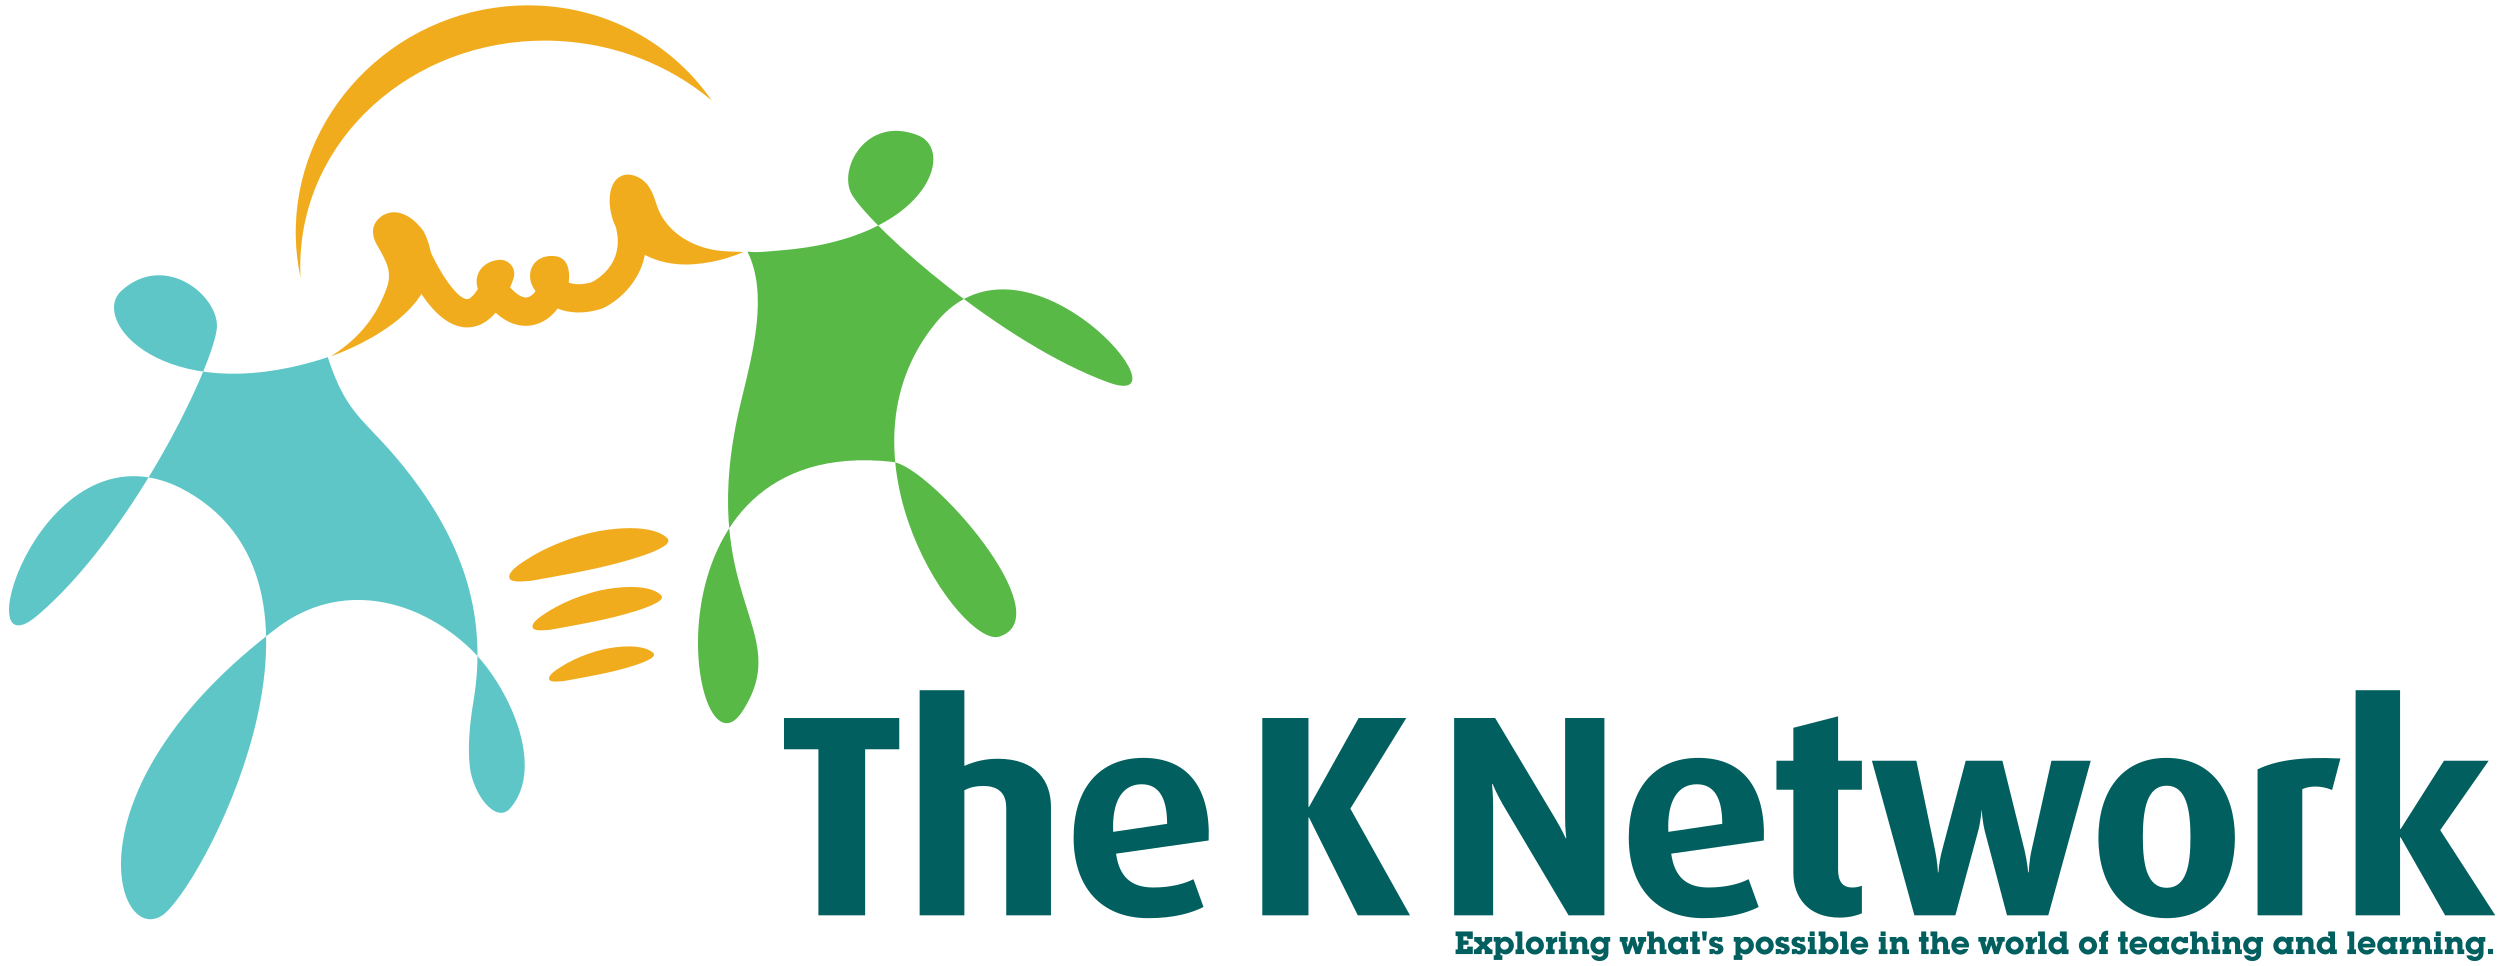
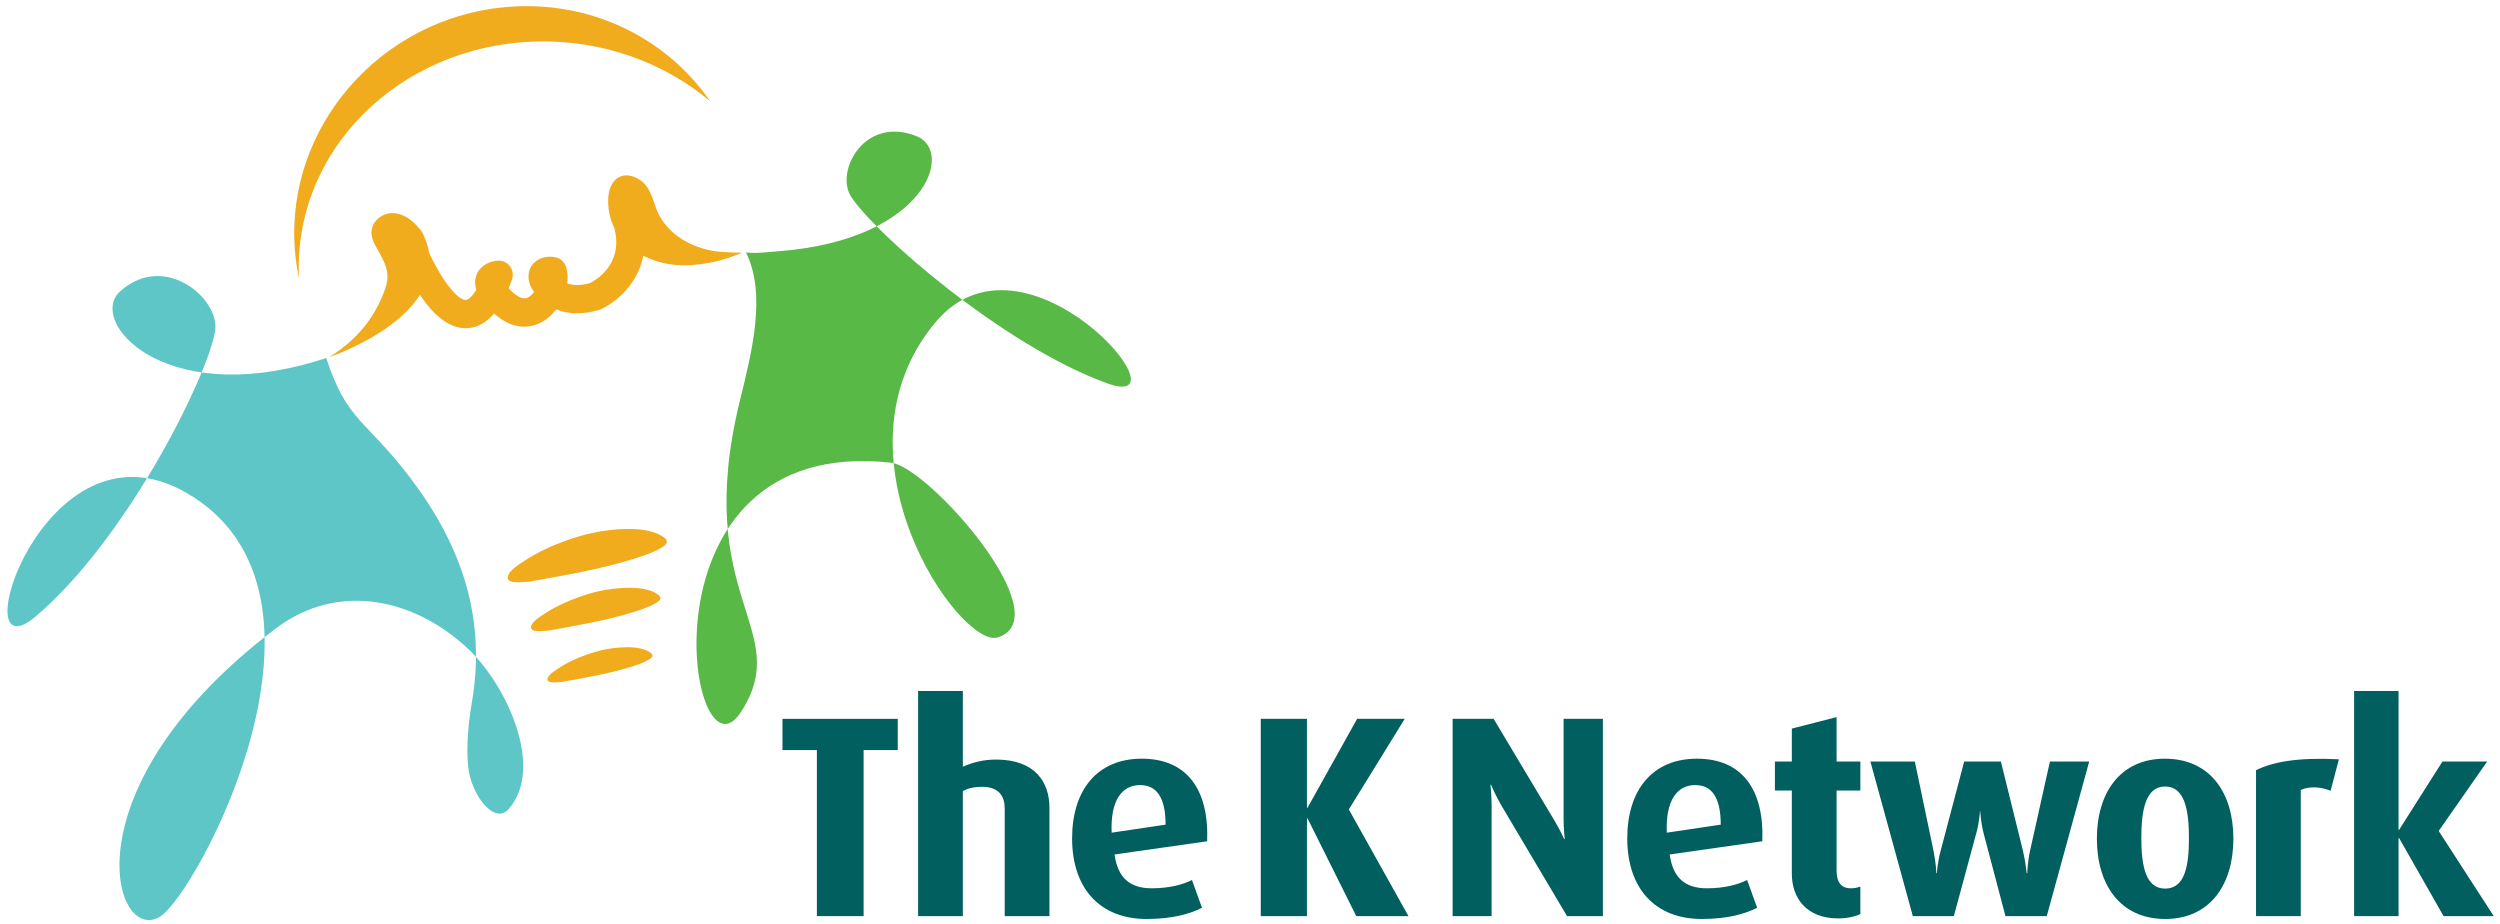
- <svg xmlns="http://www.w3.org/2000/svg" version="1.1" id="Layer_1" x="0px" y="0px" viewBox="621 1 565.167 218.167" enable-background="new 621 1 565.167 218.167" xml:space="preserve">
+ <svg xmlns="http://www.w3.org/2000/svg" version="1.1" id="Layer_1" x="0px" y="0px" viewBox="0 0 1200 443.5" enable-background="new 0 0 1200 443.5" xml:space="preserve">
  <g>
+     <path fill="#F1AC1E" d="M143.552,122.717c3.331-60.293,58.934-106.24,124.2-102.635c28.257,1.565,53.679,12.171,73.17,28.57   C320.948,19.619,286.416,1.283,247.57,3.07c-60.115,2.773-107.717,52.634-106.324,111.374c0.157,6.622,0.955,13.062,2.295,19.285   C143.346,130.1,143.344,126.424,143.552,122.717z" />
+     <path fill="#5EC6C7" d="M156.595,171.817c-1.474,0.526-2.975,0.982-4.452,1.433c-74.529,22.523-110.166-19.298-94.513-33.38   c21.404-19.272,48.001,3.674,45.644,18.883c-3.312,21.298-42.172,99.893-86.182,137.171c-35.851,30.353,3.708-98.579,72.077-59.551   c83.591,47.721,5.259,192.965-12.419,203.668c-22.369,13.531-45.697-61.728,55.627-138.369   c29.944-22.646,66.819-14.462,92.693,10.135c17.934,17.058,36.484,56.482,19.154,76.488c-6.898,7.969-18.104-6.79-19.494-20.235   c-1.011-9.775,0.068-20.822,1.805-31.095c6.755-40.043-4.512-74.588-29.728-107.752   C175.46,201.133,166.563,202.447,156.595,171.817z" />
    <g>
-       <path fill="#F1AC1E" d="M688.953,58.614c1.569-28.396,27.756-50.036,58.495-48.338c13.308,0.737,25.281,5.732,34.461,13.456    c-9.407-13.674-25.671-22.31-43.966-21.468c-28.313,1.306-50.732,24.789-50.076,52.454c0.074,3.119,0.45,6.152,1.081,9.083    C688.856,62.091,688.855,60.36,688.953,58.614z" />
-       <path fill="#5EC6C7" d="M695.096,81.739c-0.694,0.248-1.401,0.463-2.097,0.675c-35.101,10.608-51.885-9.089-44.513-15.721    c10.081-9.077,22.607,1.73,21.497,8.893c-1.56,10.031-19.862,47.047-40.589,64.604c-16.885,14.295,1.746-46.428,33.946-28.047    c39.369,22.475,2.477,90.881-5.849,95.922c-10.535,6.373-21.522-29.072,26.199-65.168c14.103-10.666,31.47-6.811,43.656,4.773    c8.446,8.034,17.183,26.602,9.021,36.024c-3.249,3.753-8.526-3.198-9.181-9.53c-0.476-4.604,0.032-9.807,0.85-14.645    c3.181-18.859-2.125-35.129-14.001-50.748C703.981,95.546,699.791,96.165,695.096,81.739z" />
-       <g>
-         <path fill="#F1AC1E" d="M771.657,122.475c-3.588-3.021-12.084-2.157-16.806-1.092c-1.863,0.42-3.681,0.974-5.437,1.602     c-3.276,1.168-6.424,2.62-9.161,4.387c-1.364,0.878-4.188,2.578-4.143,4.061c0.04,1.343,2.849,1.015,4.084,0.932     c0.277-0.018,0.59-0.016,0.858-0.063c8.069-1.465,16.181-2.805,23.864-5.237c2.115-0.672,4.248-1.391,6.035-2.479     C772.343,123.738,772.324,123.034,771.657,122.475z" />
-         <path fill="#F1AC1E" d="M770.286,135.381c-2.918-2.455-9.827-1.755-13.67-0.89c-1.515,0.341-2.992,0.794-4.417,1.306     c-2.668,0.947-5.228,2.128-7.453,3.566c-1.107,0.715-3.407,2.098-3.367,3.303c0.03,1.09,2.312,0.821,3.319,0.756     c0.226-0.016,0.482-0.014,0.7-0.051c6.56-1.193,13.158-2.283,19.407-4.262c1.719-0.547,3.454-1.131,4.906-2.014     C770.845,136.408,770.828,135.835,770.286,135.381z" />
-         <path fill="#F1AC1E" d="M768.561,148.5c-2.367-1.988-7.971-1.42-11.084-0.721c-1.229,0.279-2.428,0.646-3.585,1.057     c-2.163,0.773-4.239,1.727-6.046,2.896c-0.897,0.578-2.763,1.699-2.73,2.676c0.026,0.889,1.879,0.67,2.694,0.615     c0.181-0.013,0.39-0.008,0.565-0.043c5.324-0.967,10.659-1.844,15.744-3.455c1.394-0.44,2.801-0.916,3.977-1.631     C769.013,149.335,769.002,148.874,768.561,148.5z" />
-       </g>
-       <path fill="#58B947" d="M789.979,57.88c2.401,0.281,4.609-0.048,7.745-0.299c32.902-2.637,39.463-22.567,30.817-25.986    c-11.818-4.68-18.407,7.939-14.838,13.603c4.989,7.922,33.995,33.565,57.897,42.263c19.469,7.082-18.507-38.255-38.886-13.658    c-24.908,30.068,5.781,73.795,14.194,71.117c14.366-4.58-15.726-38.573-24.103-39.502c-58.531-6.475-45.806,74.634-33.98,56.401    c12.222-18.846-11.188-25.514-0.241-70.316C791.291,80.42,794.686,67.422,789.979,57.88z" />
-       <g>
-         <path fill="#F1AC1E" d="M695.745,81.57c0,0,30.25-10.088,21.04-28.246c0,0-4.108-6.258-9.066-3.734c0,0-4.218,2.099-1.485,6.807     c2.432,4.185,3.463,6.323,2.094,9.973C706.957,70.02,704.124,76.39,695.745,81.57z" />
-         <path fill="#F1AC1E" d="M789.146,57.961c-1.214,0.479-2.851,1.067-3.579,1.301c-2.444,0.788-5.073,1.27-7.768,1.474     c-6.713,0.508-13.588-1.887-17.312-7.944c-1.984-3.236-2.811-10.361,1.058-12.042c1.898-0.826,4.379,0.259,5.719,1.879     c1.733,2.094,1.894,4.609,3.099,6.846c2.44,4.499,7.192,7.245,12.44,8.101C784.703,57.885,787.261,57.878,789.146,57.961z" />
-         <path fill="#F1AC1E" d="M726.617,75.021c-7.932,0-13.643-13.049-15.209-17.064c-0.643-1.645,0.171-3.5,1.815-4.141     s3.499,0.171,4.141,1.815c2.407,6.148,6.865,12.995,9.246,12.995c0.006,0,0.013,0,0.02,0c0.469-0.007,1.339-0.573,2.393-2.302     c-0.34-1.05-0.397-2.158,0.015-3.29c0.82-2.251,3.108-3.182,4.817-3.296c1.075-0.068,2.114,0.403,2.764,1.263     c0.649,0.859,0.822,1.989,0.458,3.003c-0.179,0.5-0.425,1.191-0.749,1.984c0.195,0.208,0.421,0.437,0.685,0.689     c2.297,2.209,3.451,1.527,3.832,1.302c0.473-0.279,0.881-0.689,1.219-1.156c-0.385-0.546-0.682-1.08-0.892-1.565     c-0.068-0.158-0.124-0.32-0.166-0.487c-0.59-2.333,0.361-3.79,0.979-4.45c1.329-1.419,3.371-1.634,4.843-1.365     c1.09,0.2,1.998,0.95,2.399,1.983c0.451,1.154,0.541,2.522,0.339,3.938c1.18,0.437,2.847,0.585,5.16-0.06     c1.308-0.663,7.357-4.194,5.631-11.869c-0.389-1.723,0.695-3.434,2.417-3.821c1.724-0.388,3.434,0.695,3.82,2.417     c2.407,10.704-5.096,17.227-9.398,19.179c-0.135,0.061-0.272,0.113-0.414,0.154c-4.021,1.191-7.239,0.875-9.708-0.12     c-0.729,0.968-1.591,1.814-2.548,2.453c-1.716,1.146-6.204,3.228-11.497-1.513c-1.575,1.852-3.642,3.276-6.307,3.315     C726.687,75.021,726.652,75.021,726.617,75.021z" />
-       </g>
-       <g>
-         <path fill="#025F5F" d="M816.58,170.387v37.535h-10.566v-37.535h-7.779v-7.065h26.06v7.065H816.58z" />
-         <path fill="#025F5F" d="M848.475,207.922v-24.309c0-2.724-1.23-4.927-5.186-4.927c-1.62,0-2.916,0.259-4.278,0.974v28.264     h-10.112v-50.89h10.112v17.114c2.334-1.037,4.797-1.619,7.52-1.619c8.752,0,12.058,5.057,12.058,10.891v24.504h-10.113V207.922z" />
-         <path fill="#025F5F" d="M873.303,193.984c0.714,5.122,3.307,7.648,8.428,7.648c4.084,0,7.195-0.906,9.076-1.881l2.267,6.29     c-2.721,1.36-6.611,2.528-12.511,2.528c-10.695,0-16.854-7.066-16.854-18.215c0-10.956,5.704-18.023,15.753-18.023     c10.112,0,15.233,6.872,14.778,18.67L873.303,193.984z M879.073,178.297c-4.149,0-6.743,3.566-6.418,10.76l12.188-1.814     C884.843,181.02,882.767,178.297,879.073,178.297z" />
-         <path fill="#025F5F" d="M927.951,207.922l-11.021-22.105h-0.129v22.105h-10.438v-44.6h10.438v20.096h0.129l11.217-20.096h10.76     l-12.639,20.484l13.483,24.115H927.951L927.951,207.922z" />
-         <path fill="#025F5F" d="M975.598,207.922L960.753,182.9c-1.361-2.334-2.333-4.668-2.333-4.668h-0.129     c0,0,0.258,2.399,0.258,4.861v24.828h-8.816v-44.6h9.271l13.679,22.883c1.361,2.27,2.27,4.279,2.27,4.279h0.129     c0,0-0.262-2.139-0.262-4.474v-22.688h8.883v44.6H975.598L975.598,207.922z" />
-         <path fill="#025F5F" d="M998.807,193.984c0.713,5.122,3.305,7.648,8.428,7.648c4.084,0,7.195-0.906,9.074-1.881l2.269,6.29     c-2.723,1.36-6.61,2.528-12.51,2.528c-10.698,0-16.856-7.066-16.856-18.215c0-10.956,5.705-18.023,15.754-18.023     c10.112,0,15.234,6.872,14.779,18.67L998.807,193.984z M1004.575,178.297c-4.149,0-6.742,3.566-6.418,10.76l12.188-1.814     C1010.346,181.02,1008.271,178.297,1004.575,178.297z" />
-         <path fill="#025F5F" d="M1036.921,208.441c-7.327,0-10.504-4.732-10.504-10.112v-18.8h-3.823v-6.547h3.823v-7.455l10.114-2.594     v10.049h5.379v6.547h-5.379v18.021c0,2.658,0.973,4.084,3.24,4.084c0.844,0,1.297-0.129,2.139-0.388v6.223     C1041.068,207.858,1039.254,208.441,1036.921,208.441z" />
-         <path fill="#025F5F" d="M1084.048,207.922h-9.335l-4.994-18.928c-0.583-2.334-0.712-4.797-0.712-4.797h-0.063     c0,0-0.131,2.461-0.779,4.797l-5.121,18.928h-9.271l-9.593-34.94h10.047l4.214,20.159c0.584,2.854,0.648,5.057,0.648,5.057h0.132     c0,0,0.063-2.14,0.844-5.057l5.315-20.159h8.298l4.99,20.159c0.582,2.465,0.843,5.057,0.843,5.057h0.131     c0,0,0.063-2.592,0.647-5.121l4.475-20.096h8.88L1084.048,207.922z" />
-         <path fill="#025F5F" d="M1110.808,208.57c-10.11,0-15.429-7.715-15.429-18.152c0-10.437,5.318-18.086,15.366-18.086     c10.177,0,15.493,7.65,15.493,18.086C1126.238,200.856,1120.921,208.57,1110.808,208.57z M1110.808,178.621     c-4.471,0-5.381,5.444-5.381,11.668c0,6.289,0.975,11.412,5.381,11.412c4.476,0,5.383-5.123,5.383-11.412     C1116.19,184.065,1115.283,178.621,1110.808,178.621z" />
-         <path fill="#025F5F" d="M1148.213,179.593c-2.464-1.037-5.058-0.974-6.742-0.193v28.522h-10.114v-32.996     c3.89-1.881,9.335-2.916,18.737-2.463L1148.213,179.593z" />
-         <path fill="#025F5F" d="M1173.753,207.922l-10.048-17.633h-0.129v17.633h-10.049v-50.889h10.049v31.377h0.129l9.788-15.429     h10.114l-10.955,15.688l12.446,19.252H1173.753z" />
-       </g>
+       <path fill="#F1AC1E" d="M319.154,258.311c-7.618-6.414-25.657-4.58-35.684-2.318c-3.955,0.892-7.815,2.067-11.544,3.401    c-6.956,2.479-13.64,5.562-19.451,9.314c-2.896,1.864-8.893,5.474-8.797,8.623c0.085,2.852,6.049,2.154,8.671,1.979    c0.588-0.038,1.253-0.034,1.822-0.134c17.133-3.11,34.356-5.956,50.67-11.119c4.49-1.427,9.02-2.954,12.813-5.264    C320.611,260.992,320.57,259.497,319.154,258.311z" />
+       <path fill="#F1AC1E" d="M316.243,285.713c-6.195-5.212-20.865-3.726-29.024-1.89c-3.217,0.725-6.354,1.687-9.379,2.773    c-5.665,2.011-11.101,4.519-15.824,7.571c-2.351,1.519-7.234,4.455-7.149,7.014c0.063,2.314,4.909,1.743,7.047,1.604    c0.48-0.033,1.023-0.029,1.486-0.108c13.929-2.532,27.938-4.847,41.206-9.049c3.65-1.161,7.334-2.401,10.417-4.276    C317.431,287.894,317.395,286.678,316.243,285.713z" />
+       <path fill="#F1AC1E" d="M312.581,313.568c-5.026-4.221-16.925-3.015-23.534-1.531c-2.609,0.593-5.155,1.372-7.612,2.245    c-4.593,1.641-9.001,3.667-12.837,6.148c-1.905,1.228-5.867,3.607-5.797,5.682c0.055,1.888,3.989,1.423,5.72,1.307    c0.385-0.028,0.828-0.018,1.2-0.092c11.304-2.053,22.632-3.915,33.429-7.336c2.96-0.935,5.947-1.944,8.444-3.463    C313.541,315.342,313.518,314.362,312.581,313.568z" />
    </g>
-     <g enable-background="new    ">
-       <path fill="#025F5F" d="M953.95,214.997v1.685h-3.892v-1.049h0.49v-3.011h-0.49v-1.05h3.892v1.686h-1.264v-0.559h-0.873v0.911    h1.18v0.973h-1.18v0.973h0.873v-0.559H953.95z" />
-       <path fill="#025F5F" d="M958.076,215.633h0.321v1.049h-1.746v-0.911l-0.337-0.329l-0.345,0.329v0.911h-1.762v-1.049h0.337    l0.98-0.912l-0.927-0.843h-0.329v-1.049h1.7v0.851l0.345,0.313l0.337-0.313v-0.851h1.693v1.049h-0.338l-0.911,0.843    L958.076,215.633z" />
-       <path fill="#025F5F" d="M960.219,213.273c0.253-0.345,0.612-0.521,1.08-0.521c1.064,0,1.945,0.92,1.945,2.022    c0,1.064-0.865,1.984-1.877,1.984c-0.329,0-0.682-0.1-0.927-0.269c-0.054-0.03-0.092-0.068-0.222-0.168v0.628h0.413v1.064h-1.953    v-1.064h0.406v-3.072h-0.406v-1.049h1.54V213.273z M960.181,214.759c0,0.506,0.437,0.928,0.957,0.928s0.957-0.422,0.957-0.92    c0-0.528-0.421-0.941-0.949-0.941S960.181,214.246,960.181,214.759z" />
-       <path fill="#025F5F" d="M965.148,215.633h0.413v1.049h-1.953v-1.049h0.406v-3.011h-0.406v-1.05h1.54V215.633z" />
-       <path fill="#025F5F" d="M970.033,214.774c0,1.104-0.935,2.022-2.053,2.022c-1.126,0-2.053-0.919-2.053-2.045    c0-1.119,0.919-2.038,2.045-2.038C969.13,212.714,970.033,213.618,970.033,214.774z M967.077,214.752    c0,0.513,0.405,0.935,0.903,0.935c0.49,0,0.904-0.422,0.904-0.928c0-0.521-0.398-0.934-0.904-0.934    C967.482,213.825,967.077,214.246,967.077,214.752z" />
-       <path fill="#025F5F" d="M971.954,213.411c0.253-0.406,0.612-0.613,1.087-0.636v1.164c-0.643,0.031-0.995,0.383-0.995,0.98v0.713    h0.413v1.049h-1.953v-1.049h0.406v-1.755h-0.406v-1.049h1.448V213.411z" />
-       <path fill="#025F5F" d="M974.939,215.633h0.413v1.049h-1.953v-1.049h0.406v-1.755h-0.406v-1.049h1.54V215.633z M974.939,212.622    h-1.134v-1.05h1.134V212.622z" />
-       <path fill="#025F5F" d="M977.412,213.327c0.229-0.376,0.582-0.575,1.042-0.575c0.451,0,0.857,0.185,1.118,0.498    c0.207,0.253,0.268,0.468,0.268,0.95v1.433h0.406v1.049h-1.54v-2.168c0-0.421-0.206-0.643-0.597-0.643    c-0.253,0-0.49,0.114-0.598,0.291c-0.069,0.106-0.1,0.283-0.1,0.59v0.881h0.413v1.049h-1.953v-1.049h0.406v-1.755h-0.406v-1.049    h1.54V213.327z" />
-       <path fill="#025F5F" d="M982.043,216.988c0.1,0.199,0.314,0.314,0.598,0.314c0.514,0,0.858-0.353,0.858-0.866v-0.146    c-0.115,0.138-0.169,0.191-0.237,0.237c-0.191,0.146-0.483,0.23-0.781,0.23c-1.065,0-1.946-0.904-1.946-1.992    c0-1.095,0.904-2.015,1.984-2.015c0.459,0,0.797,0.146,1.057,0.468v-0.391h1.44v1.049h-0.406v2.413    c0,0.728-0.138,1.104-0.528,1.448c-0.391,0.353-0.873,0.521-1.463,0.521c-0.621,0-1.118-0.176-1.486-0.528    c-0.222-0.223-0.321-0.398-0.398-0.743H982.043z M981.691,214.752c0,0.513,0.429,0.935,0.949,0.935c0.514,0,0.95-0.43,0.95-0.928    c0-0.521-0.421-0.934-0.958-0.934C982.12,213.825,981.691,214.238,981.691,214.752z" />
-       <path fill="#025F5F" d="M991.76,216.682h-1.064l-0.605-2.015l-0.743,2.015h-1.026l-0.781-2.804h-0.375v-1.049h1.808v1.049h-0.321    l0.321,1.219l0.697-2.268h0.911l0.659,2.268l0.36-1.219h-0.322v-1.049h1.854v1.049h-0.437L991.76,216.682z" />
-       <path fill="#025F5F" d="M994.904,213.342c0.253-0.391,0.604-0.59,1.064-0.59c0.819,0,1.371,0.667,1.371,1.655v1.226h0.406v1.049    h-1.54v-2.007c0-0.329-0.022-0.452-0.13-0.59c-0.107-0.146-0.276-0.222-0.498-0.222c-0.215,0-0.398,0.084-0.536,0.245    c-0.107,0.13-0.138,0.253-0.138,0.521v1.004h0.413v1.049h-1.953v-1.049h0.406v-3.011h-0.406v-1.05h1.54V213.342z" />
-       <path fill="#025F5F" d="M1002.21,215.633h0.405v1.049h-1.539v-0.329c-0.253,0.291-0.613,0.444-1.058,0.444    c-1.064,0-1.953-0.919-1.953-2.015c0-1.126,0.911-2.068,1.999-2.068c0.43,0,0.751,0.153,1.012,0.482v-0.367h1.539v1.049h-0.405    V215.633z M999.237,214.759c0,0.506,0.414,0.92,0.919,0.92c0.506,0,0.928-0.414,0.928-0.927c0-0.514-0.398-0.92-0.92-0.92    C999.659,213.832,999.237,214.254,999.237,214.759z" />
-       <path fill="#025F5F" d="M1004.719,215.633h0.559v1.049h-1.692v-2.804h-0.528v-1.049h0.528v-1.257h1.134v1.257h0.536v1.049h-0.536    V215.633z" />
-       <path fill="#025F5F" d="M1005.942,213.618l-0.184-2.046h1.126l-0.191,2.046H1005.942z" />
-       <path fill="#025F5F" d="M1010.347,213.917h-1.034c-0.023-0.223-0.153-0.33-0.383-0.33c-0.207,0-0.36,0.115-0.36,0.276    c0,0.13,0.084,0.222,0.268,0.291c0.093,0.038,0.093,0.038,0.743,0.222c0.689,0.191,1.026,0.567,1.026,1.149    c0,0.728-0.574,1.233-1.394,1.233c-0.422,0-0.689-0.085-0.98-0.322v0.245h-0.781v-1.126h1.095    c0.046,0.283,0.191,0.406,0.476,0.406c0.237,0,0.391-0.13,0.391-0.321c0-0.192-0.123-0.284-0.536-0.398    c-0.675-0.185-0.767-0.215-1.004-0.36c-0.321-0.191-0.506-0.536-0.506-0.919c0-0.713,0.575-1.211,1.387-1.211    c0.391,0,0.613,0.077,0.843,0.299v-0.222h0.751V213.917z" />
-       <path fill="#025F5F" d="M1014.479,213.273c0.253-0.345,0.612-0.521,1.08-0.521c1.064,0,1.945,0.92,1.945,2.022    c0,1.064-0.865,1.984-1.877,1.984c-0.329,0-0.682-0.1-0.927-0.269c-0.054-0.03-0.092-0.068-0.222-0.168v0.628h0.413v1.064h-1.953    v-1.064h0.406v-3.072h-0.406v-1.049h1.54V213.273z M1014.441,214.759c0,0.506,0.437,0.928,0.957,0.928s0.957-0.422,0.957-0.92    c0-0.528-0.421-0.941-0.949-0.941S1014.441,214.246,1014.441,214.759z" />
-       <path fill="#025F5F" d="M1021.99,214.774c0,1.104-0.935,2.022-2.053,2.022c-1.126,0-2.053-0.919-2.053-2.045    c0-1.119,0.919-2.038,2.045-2.038C1021.087,212.714,1021.99,213.618,1021.99,214.774z M1019.034,214.752    c0,0.513,0.405,0.935,0.903,0.935c0.49,0,0.904-0.422,0.904-0.928c0-0.521-0.398-0.934-0.904-0.934    C1019.439,213.825,1019.034,214.246,1019.034,214.752z" />
-       <path fill="#025F5F" d="M1025.335,213.917h-1.034c-0.023-0.223-0.153-0.33-0.383-0.33c-0.207,0-0.36,0.115-0.36,0.276    c0,0.13,0.084,0.222,0.268,0.291c0.093,0.038,0.093,0.038,0.743,0.222c0.689,0.191,1.026,0.567,1.026,1.149    c0,0.728-0.574,1.233-1.394,1.233c-0.422,0-0.689-0.085-0.98-0.322v0.245h-0.781v-1.126h1.095    c0.046,0.283,0.191,0.406,0.476,0.406c0.237,0,0.391-0.13,0.391-0.321c0-0.192-0.123-0.284-0.536-0.398    c-0.675-0.185-0.767-0.215-1.004-0.36c-0.321-0.191-0.506-0.536-0.506-0.919c0-0.713,0.575-1.211,1.387-1.211    c0.391,0,0.613,0.077,0.843,0.299v-0.222h0.751V213.917z" />
-       <path fill="#025F5F" d="M1028.979,213.917h-1.034c-0.023-0.223-0.153-0.33-0.383-0.33c-0.207,0-0.36,0.115-0.36,0.276    c0,0.13,0.084,0.222,0.268,0.291c0.093,0.038,0.093,0.038,0.743,0.222c0.689,0.191,1.026,0.567,1.026,1.149    c0,0.728-0.574,1.233-1.394,1.233c-0.422,0-0.689-0.085-0.98-0.322v0.245h-0.781v-1.126h1.095    c0.046,0.283,0.191,0.406,0.476,0.406c0.237,0,0.391-0.13,0.391-0.321c0-0.192-0.123-0.284-0.536-0.398    c-0.675-0.185-0.767-0.215-1.004-0.36c-0.321-0.191-0.506-0.536-0.506-0.919c0-0.713,0.575-1.211,1.387-1.211    c0.391,0,0.613,0.077,0.843,0.299v-0.222h0.751V213.917z" />
-       <path fill="#025F5F" d="M1031.244,215.633h0.413v1.049h-1.953v-1.049h0.406v-1.755h-0.406v-1.049h1.54V215.633z M1031.244,212.622    h-1.134v-1.05h1.134V212.622z" />
-       <path fill="#025F5F" d="M1033.671,213.204c0.237-0.299,0.59-0.452,1.057-0.452c1.042,0,1.899,0.912,1.899,2.015    c0,1.072-0.857,1.992-1.861,1.992c-0.444,0-0.773-0.153-1.095-0.506v0.429h-1.54v-1.049h0.406v-3.011h-0.406v-1.05h1.54V213.204z     M1033.647,214.744c0,0.513,0.414,0.942,0.927,0.942c0.49,0,0.904-0.414,0.904-0.92c0-0.528-0.406-0.941-0.919-0.941    C1034.054,213.825,1033.647,214.238,1033.647,214.744z" />
-       <path fill="#025F5F" d="M1038.539,215.633h0.413v1.049h-1.953v-1.049h0.406v-3.011h-0.406v-1.05h1.54V215.633z" />
-       <path fill="#025F5F" d="M1043.202,215.533c-0.313,0.781-1.019,1.271-1.822,1.271c-1.149,0-2.038-0.896-2.038-2.046    c0-1.148,0.881-2.045,1.999-2.045c1.126,0,2.007,0.881,2.007,2.015c0,0.161-0.015,0.269-0.054,0.46h-2.864    c0.184,0.391,0.528,0.612,0.95,0.612c0.275,0,0.505-0.092,0.658-0.268H1043.202z M1042.307,214.354    c-0.177-0.406-0.536-0.644-0.966-0.644c-0.413,0-0.773,0.253-0.919,0.644H1042.307z" />
-       <path fill="#025F5F" d="M1047.274,215.633h0.413v1.049h-1.953v-1.049h0.406v-1.755h-0.406v-1.049h1.54V215.633z M1047.274,212.622    h-1.134v-1.05h1.134V212.622z" />
-       <path fill="#025F5F" d="M1049.747,213.327c0.229-0.376,0.582-0.575,1.042-0.575c0.451,0,0.857,0.185,1.118,0.498    c0.207,0.253,0.268,0.468,0.268,0.95v1.433h0.406v1.049h-1.54v-2.168c0-0.421-0.206-0.643-0.597-0.643    c-0.253,0-0.49,0.114-0.598,0.291c-0.069,0.106-0.1,0.283-0.1,0.59v0.881h0.413v1.049h-1.953v-1.049h0.406v-1.755h-0.406v-1.049    h1.54V213.327z" />
-       <path fill="#025F5F" d="M1056.453,215.633h0.559v1.049h-1.692v-2.804h-0.528v-1.049h0.528v-1.257h1.134v1.257h0.536v1.049h-0.536    V215.633z" />
-       <path fill="#025F5F" d="M1058.964,213.342c0.253-0.391,0.604-0.59,1.064-0.59c0.819,0,1.371,0.667,1.371,1.655v1.226h0.406v1.049    h-1.54v-2.007c0-0.329-0.022-0.452-0.13-0.59c-0.107-0.146-0.276-0.222-0.498-0.222c-0.215,0-0.398,0.084-0.536,0.245    c-0.107,0.13-0.138,0.253-0.138,0.521v1.004h0.413v1.049h-1.953v-1.049h0.406v-3.011h-0.406v-1.05h1.54V213.342z" />
-       <path fill="#025F5F" d="M1065.984,215.533c-0.313,0.781-1.019,1.271-1.822,1.271c-1.149,0-2.038-0.896-2.038-2.046    c0-1.148,0.881-2.045,1.999-2.045c1.126,0,2.007,0.881,2.007,2.015c0,0.161-0.015,0.269-0.054,0.46h-2.864    c0.184,0.391,0.528,0.612,0.95,0.612c0.275,0,0.505-0.092,0.658-0.268H1065.984z M1065.089,214.354    c-0.177-0.406-0.536-0.644-0.966-0.644c-0.413,0-0.773,0.253-0.919,0.644H1065.089z" />
-       <path fill="#025F5F" d="M1072.829,216.682h-1.064l-0.605-2.015l-0.743,2.015h-1.026l-0.781-2.804h-0.375v-1.049h1.808v1.049    h-0.321l0.321,1.219l0.697-2.268h0.911l0.659,2.268l0.36-1.219h-0.322v-1.049h1.854v1.049h-0.437L1072.829,216.682z" />
-       <path fill="#025F5F" d="M1078.493,214.774c0,1.104-0.935,2.022-2.053,2.022c-1.126,0-2.053-0.919-2.053-2.045    c0-1.119,0.919-2.038,2.045-2.038C1077.59,212.714,1078.493,213.618,1078.493,214.774z M1075.537,214.752    c0,0.513,0.405,0.935,0.903,0.935c0.49,0,0.904-0.422,0.904-0.928c0-0.521-0.398-0.934-0.904-0.934    C1075.942,213.825,1075.537,214.246,1075.537,214.752z" />
-       <path fill="#025F5F" d="M1080.414,213.411c0.253-0.406,0.612-0.613,1.088-0.636v1.164c-0.644,0.031-0.996,0.383-0.996,0.98v0.713    h0.413v1.049h-1.953v-1.049h0.406v-1.755h-0.406v-1.049h1.448V213.411z" />
-       <path fill="#025F5F" d="M1083.285,215.633h0.413v1.049h-1.953v-1.049h0.406v-3.011h-0.406v-1.05h1.54V215.633z" />
-       <path fill="#025F5F" d="M1088.217,215.633h0.413v1.049h-1.547v-0.413c-0.261,0.337-0.605,0.49-1.065,0.49    c-1.057,0-1.953-0.935-1.953-2.022c0-1.072,0.881-1.984,1.923-1.984c0.414,0,0.773,0.146,1.096,0.438v-0.567h-0.414v-1.05h1.548    V215.633z M1085.244,214.759c0,0.506,0.422,0.928,0.927,0.928c0.514,0,0.935-0.43,0.935-0.935c0-0.521-0.406-0.927-0.927-0.927    C1085.666,213.825,1085.244,214.246,1085.244,214.759z" />
-       <path fill="#025F5F" d="M1095.075,214.774c0,1.104-0.935,2.022-2.053,2.022c-1.126,0-2.053-0.919-2.053-2.045    c0-1.119,0.919-2.038,2.045-2.038C1094.172,212.714,1095.075,213.618,1095.075,214.774z M1092.119,214.752    c0,0.513,0.405,0.935,0.903,0.935c0.49,0,0.904-0.422,0.904-0.928c0-0.521-0.398-0.934-0.904-0.934    C1092.524,213.825,1092.119,214.246,1092.119,214.752z" />
-       <path fill="#025F5F" d="M1097.087,215.633h0.413v1.049h-1.953v-1.049h0.406v-1.755h-0.406v-1.049h0.406    c0.03-1.004,0.566-1.471,1.624-1.433v0.996c-0.046-0.008-0.084-0.008-0.107-0.008c-0.138,0-0.275,0.076-0.337,0.176    c-0.031,0.062-0.046,0.123-0.046,0.269h0.49v1.049h-0.49V215.633z" />
-       <path fill="#025F5F" d="M1101.474,215.633h0.559v1.049h-1.692v-2.804h-0.529v-1.049h0.529v-1.257h1.134v1.257h0.536v1.049h-0.536    V215.633z" />
-       <path fill="#025F5F" d="M1106.259,215.533c-0.313,0.781-1.019,1.271-1.822,1.271c-1.149,0-2.038-0.896-2.038-2.046    c0-1.148,0.881-2.045,1.999-2.045c1.126,0,2.007,0.881,2.007,2.015c0,0.161-0.015,0.269-0.054,0.46h-2.864    c0.184,0.391,0.528,0.612,0.95,0.612c0.275,0,0.505-0.092,0.658-0.268H1106.259z M1105.363,214.354    c-0.177-0.406-0.536-0.644-0.966-0.644c-0.413,0-0.773,0.253-0.919,0.644H1105.363z" />
-       <path fill="#025F5F" d="M1110.93,215.633h0.405v1.049h-1.539v-0.329c-0.253,0.291-0.613,0.444-1.058,0.444    c-1.064,0-1.953-0.919-1.953-2.015c0-1.126,0.912-2.068,1.999-2.068c0.43,0,0.751,0.153,1.012,0.482v-0.367h1.539v1.049h-0.405    V215.633z M1107.957,214.759c0,0.506,0.414,0.92,0.919,0.92c0.506,0,0.928-0.414,0.928-0.927c0-0.514-0.398-0.92-0.92-0.92    C1108.379,213.832,1107.957,214.254,1107.957,214.759z" />
-       <path fill="#025F5F" d="M1115.63,214.208h-1.057c-0.223-0.269-0.444-0.383-0.735-0.383c-0.49,0-0.881,0.413-0.881,0.927    c0,0.528,0.398,0.935,0.911,0.935c0.291,0,0.528-0.123,0.659-0.353h1.256c-0.261,0.873-1.042,1.463-1.945,1.463    c-1.119,0-2.03-0.927-2.03-2.053c0-1.104,0.881-2.03,1.938-2.03c0.359,0,0.658,0.131,0.919,0.398v-0.283h0.965V214.208z" />
-       <path fill="#025F5F" d="M1117.657,213.342c0.253-0.391,0.604-0.59,1.064-0.59c0.819,0,1.371,0.667,1.371,1.655v1.226h0.406v1.049    h-1.54v-2.007c0-0.329-0.022-0.452-0.13-0.59c-0.107-0.146-0.276-0.222-0.498-0.222c-0.215,0-0.398,0.084-0.536,0.245    c-0.107,0.13-0.138,0.253-0.138,0.521v1.004h0.413v1.049h-1.953v-1.049h0.406v-3.011h-0.406v-1.05h1.54V213.342z" />
-       <path fill="#025F5F" d="M1122.503,215.633h0.413v1.049h-1.953v-1.049h0.406v-1.755h-0.406v-1.049h1.54V215.633z M1122.503,212.622    h-1.134v-1.05h1.134V212.622z" />
-       <path fill="#025F5F" d="M1124.976,213.327c0.229-0.376,0.582-0.575,1.042-0.575c0.451,0,0.857,0.185,1.118,0.498    c0.207,0.253,0.268,0.468,0.268,0.95v1.433h0.406v1.049h-1.54v-2.168c0-0.421-0.206-0.643-0.597-0.643    c-0.253,0-0.49,0.114-0.598,0.291c-0.069,0.106-0.1,0.283-0.1,0.59v0.881h0.413v1.049h-1.953v-1.049h0.406v-1.755h-0.406v-1.049    h1.54V213.327z" />
-       <path fill="#025F5F" d="M1129.606,216.988c0.1,0.199,0.314,0.314,0.598,0.314c0.514,0,0.858-0.353,0.858-0.866v-0.146    c-0.115,0.138-0.169,0.191-0.237,0.237c-0.191,0.146-0.483,0.23-0.781,0.23c-1.065,0-1.946-0.904-1.946-1.992    c0-1.095,0.904-2.015,1.984-2.015c0.459,0,0.797,0.146,1.057,0.468v-0.391h1.44v1.049h-0.406v2.413    c0,0.728-0.138,1.104-0.528,1.448c-0.391,0.353-0.873,0.521-1.463,0.521c-0.621,0-1.118-0.176-1.486-0.528    c-0.222-0.223-0.321-0.398-0.398-0.743H1129.606z M1129.255,214.752c0,0.513,0.429,0.935,0.949,0.935    c0.514,0,0.95-0.43,0.95-0.928c0-0.521-0.422-0.934-0.958-0.934C1129.684,213.825,1129.255,214.238,1129.255,214.752z" />
-       <path fill="#025F5F" d="M1139.063,215.633h0.405v1.049h-1.539v-0.329c-0.253,0.291-0.613,0.444-1.058,0.444    c-1.064,0-1.953-0.919-1.953-2.015c0-1.126,0.911-2.068,1.999-2.068c0.43,0,0.751,0.153,1.012,0.482v-0.367h1.539v1.049h-0.405    V215.633z M1136.091,214.759c0,0.506,0.414,0.92,0.919,0.92c0.506,0,0.928-0.414,0.928-0.927c0-0.514-0.398-0.92-0.92-0.92    C1136.513,213.832,1136.091,214.254,1136.091,214.759z" />
-       <path fill="#025F5F" d="M1141.572,213.327c0.229-0.376,0.582-0.575,1.042-0.575c0.451,0,0.857,0.185,1.118,0.498    c0.207,0.253,0.268,0.468,0.268,0.95v1.433h0.406v1.049h-1.54v-2.168c0-0.421-0.206-0.643-0.597-0.643    c-0.253,0-0.49,0.114-0.598,0.291c-0.069,0.106-0.1,0.283-0.1,0.59v0.881h0.413v1.049h-1.953v-1.049h0.406v-1.755h-0.406v-1.049    h1.54V213.327z" />
-       <path fill="#025F5F" d="M1148.869,215.633h0.413v1.049h-1.547v-0.413c-0.261,0.337-0.605,0.49-1.065,0.49    c-1.057,0-1.953-0.935-1.953-2.022c0-1.072,0.881-1.984,1.923-1.984c0.414,0,0.773,0.146,1.096,0.438v-0.567h-0.414v-1.05h1.548    V215.633z M1145.896,214.759c0,0.506,0.422,0.928,0.927,0.928c0.514,0,0.935-0.43,0.935-0.935c0-0.521-0.406-0.927-0.927-0.927    C1146.318,213.825,1145.896,214.246,1145.896,214.759z" />
-       <path fill="#025F5F" d="M1153.208,215.633h0.413v1.049h-1.953v-1.049h0.406v-3.011h-0.406v-1.05h1.54V215.633z" />
-       <path fill="#025F5F" d="M1157.871,215.533c-0.313,0.781-1.019,1.271-1.822,1.271c-1.149,0-2.038-0.896-2.038-2.046    c0-1.148,0.881-2.045,1.999-2.045c1.126,0,2.007,0.881,2.007,2.015c0,0.161-0.015,0.269-0.054,0.46h-2.864    c0.184,0.391,0.528,0.612,0.95,0.612c0.275,0,0.505-0.092,0.658-0.268H1157.871z M1156.976,214.354    c-0.177-0.406-0.536-0.644-0.966-0.644c-0.413,0-0.773,0.253-0.919,0.644H1156.976z" />
-       <path fill="#025F5F" d="M1162.542,215.633h0.405v1.049h-1.539v-0.329c-0.253,0.291-0.613,0.444-1.058,0.444    c-1.064,0-1.953-0.919-1.953-2.015c0-1.126,0.911-2.068,1.999-2.068c0.43,0,0.751,0.153,1.012,0.482v-0.367h1.539v1.049h-0.405    V215.633z M1159.569,214.759c0,0.506,0.414,0.92,0.919,0.92c0.506,0,0.928-0.414,0.928-0.927c0-0.514-0.398-0.92-0.92-0.92    C1159.991,213.832,1159.569,214.254,1159.569,214.759z" />
-       <path fill="#025F5F" d="M1164.959,213.411c0.253-0.406,0.612-0.613,1.088-0.636v1.164c-0.644,0.031-0.996,0.383-0.996,0.98v0.713    h0.413v1.049h-1.953v-1.049h0.406v-1.755h-0.406v-1.049h1.448V213.411z" />
-       <path fill="#025F5F" d="M1167.944,213.327c0.229-0.376,0.582-0.575,1.042-0.575c0.451,0,0.857,0.185,1.118,0.498    c0.207,0.253,0.268,0.468,0.268,0.95v1.433h0.406v1.049h-1.54v-2.168c0-0.421-0.206-0.643-0.597-0.643    c-0.253,0-0.49,0.114-0.598,0.291c-0.069,0.106-0.1,0.283-0.1,0.59v0.881h0.413v1.049h-1.953v-1.049h0.406v-1.755h-0.406v-1.049    h1.54V213.327z" />
-       <path fill="#025F5F" d="M1172.775,215.633h0.413v1.049h-1.953v-1.049h0.406v-1.755h-0.406v-1.049h1.54V215.633z M1172.775,212.622    h-1.134v-1.05h1.134V212.622z" />
-       <path fill="#025F5F" d="M1175.248,213.327c0.229-0.376,0.582-0.575,1.042-0.575c0.451,0,0.857,0.185,1.118,0.498    c0.207,0.253,0.268,0.468,0.268,0.95v1.433h0.406v1.049h-1.54v-2.168c0-0.421-0.206-0.643-0.597-0.643    c-0.253,0-0.49,0.114-0.598,0.291c-0.069,0.106-0.1,0.283-0.1,0.59v0.881h0.413v1.049h-1.953v-1.049h0.406v-1.755h-0.406v-1.049    h1.54V213.327z" />
-       <path fill="#025F5F" d="M1179.879,216.988c0.1,0.199,0.314,0.314,0.598,0.314c0.514,0,0.858-0.353,0.858-0.866v-0.146    c-0.115,0.138-0.169,0.191-0.237,0.237c-0.191,0.146-0.483,0.23-0.781,0.23c-1.065,0-1.946-0.904-1.946-1.992    c0-1.095,0.904-2.015,1.984-2.015c0.459,0,0.797,0.146,1.057,0.468v-0.391h1.44v1.049h-0.406v2.413    c0,0.728-0.138,1.104-0.528,1.448c-0.391,0.353-0.873,0.521-1.463,0.521c-0.621,0-1.118-0.176-1.486-0.528    c-0.222-0.223-0.321-0.398-0.398-0.743H1179.879z M1179.527,214.752c0,0.513,0.429,0.935,0.949,0.935    c0.514,0,0.95-0.43,0.95-0.928c0-0.521-0.421-0.934-0.958-0.934C1179.956,213.825,1179.527,214.238,1179.527,214.752z" />
-       <path fill="#025F5F" d="M1184.603,216.682h-1.156v-1.156h1.156V216.682z" />
+     <path fill="#58B947" d="M358.057,121.158c5.099,0.597,9.786-0.102,16.445-0.635c69.859-5.6,83.79-47.916,65.433-55.176   c-25.093-9.937-39.083,16.857-31.505,28.883c10.593,16.821,72.18,71.268,122.931,89.736c41.338,15.036-39.296-81.226-82.565-29   c-52.887,63.843,12.274,156.687,30.138,151c30.503-9.725-33.391-81.9-51.178-83.873c-124.276-13.748-97.258,158.468-72.148,119.755   c25.95-40.016-23.755-54.174-0.512-149.3C360.843,169.017,368.051,141.418,358.057,121.158z" />
+     <g>
+       <path fill="#F1AC1E" d="M157.973,171.458c0,0,64.229-21.419,44.674-59.974c0,0-8.723-13.287-19.25-7.928    c0,0-8.955,4.456-3.152,14.453c5.164,8.886,7.353,13.425,4.446,21.175C181.779,146.935,175.764,160.46,157.973,171.458z" />
+       <path fill="#F1AC1E" d="M356.288,121.33c-2.577,1.017-6.054,2.266-7.599,2.763c-5.189,1.673-10.771,2.696-16.494,3.129    c-14.253,1.079-28.851-4.006-36.758-16.867c-4.213-6.87-5.969-21.999,2.246-25.568c4.03-1.753,9.298,0.55,12.144,3.99    c3.68,4.446,4.021,9.786,6.58,14.536c5.181,9.552,15.271,15.383,26.413,17.2C346.854,121.169,352.286,121.154,356.288,121.33z" />
+       <path fill="#F1AC1E" d="M223.522,157.553c-16.842,0-28.968-27.706-32.293-36.231c-1.365-3.492,0.363-7.431,3.854-8.792    c3.49-1.361,7.429,0.363,8.792,3.854c5.11,13.054,14.576,27.592,19.632,27.592c0.013,0,0.027,0,0.042,0    c0.996-0.015,2.844-1.217,5.081-4.888c-0.722-2.229-0.843-4.582,0.032-6.985c1.741-4.779,6.599-6.757,10.228-6.998    c2.283-0.145,4.488,0.855,5.869,2.682c1.378,1.823,1.745,4.223,0.973,6.376c-0.381,1.062-0.902,2.528-1.591,4.212    c0.414,0.442,0.894,0.929,1.454,1.464c4.877,4.689,7.328,3.242,8.137,2.764c1.004-0.592,1.87-1.463,2.588-2.454    c-0.817-1.159-1.448-2.293-1.894-3.323c-0.145-0.335-0.264-0.679-0.353-1.034c-1.253-4.953,0.767-8.047,2.078-9.448    c2.822-3.013,7.158-3.47,10.283-2.898c2.314,0.425,4.242,2.018,5.094,4.211c0.958,2.45,1.148,5.354,0.72,8.361    c2.506,0.928,6.045,1.242,10.956-0.128c2.777-1.407,15.621-8.904,11.956-25.2c-0.826-3.659,1.476-7.292,5.132-8.113    c3.661-0.824,7.291,1.476,8.111,5.132c5.11,22.728-10.82,36.577-19.955,40.723c-0.286,0.129-0.577,0.239-0.879,0.326    c-8.537,2.529-15.37,1.858-20.612-0.255c-1.548,2.056-3.378,3.852-5.41,5.209c-3.644,2.433-13.173,6.854-24.411-3.213    c-3.344,3.933-7.733,6.956-13.392,7.039C223.671,157.553,223.597,157.553,223.522,157.553z" />
+     </g>
+     <g>
+       <path fill="#025F5F" d="M414.538,360.04v79.697h-22.435V360.04h-16.517v-15.001h55.332v15.001H414.538z" />
+       <path fill="#025F5F" d="M482.26,439.737v-51.614c0-5.784-2.612-10.462-11.012-10.462c-3.439,0-6.191,0.55-9.083,2.068v60.012    h-21.471V331.688h21.471v36.338c4.956-2.202,10.186-3.438,15.967-3.438c18.583,0,25.603,10.738,25.603,23.125v52.028h-21.473    v-0.004H482.26z" />
+       <path fill="#025F5F" d="M534.976,410.144c1.517,10.875,7.022,16.238,17.896,16.238c8.671,0,15.276-1.924,19.271-3.994    l4.813,13.355c-5.777,2.888-14.037,5.368-26.564,5.368c-22.708,0-35.785-15.004-35.785-38.676    c0-23.263,12.111-38.268,33.447-38.268c21.471,0,32.344,14.591,31.378,39.642L534.976,410.144z M547.228,376.835    c-8.81,0-14.317,7.572-13.628,22.847l25.879-3.852C559.479,382.617,555.07,376.835,547.228,376.835z" />
+       <path fill="#025F5F" d="M651.008,439.737l-23.4-46.935h-0.273v46.935h-22.163v-94.698h22.163v42.67h0.273l23.816-42.67h22.847    l-26.836,43.493l28.628,51.203h-25.055V439.737z" />
+       <path fill="#025F5F" d="M752.176,439.737l-31.521-53.129c-2.89-4.955-4.953-9.911-4.953-9.911h-0.274    c0,0,0.548,5.094,0.548,10.321v52.717h-18.719v-94.698h19.685l29.045,48.587c2.89,4.82,4.819,9.086,4.819,9.086h0.274    c0,0-0.557-4.542-0.557-9.5v-48.173h18.861v94.698h-17.209V439.737z" />
+       <path fill="#025F5F" d="M801.454,410.144c1.515,10.875,7.018,16.238,17.896,16.238c8.671,0,15.276-1.924,19.266-3.994    l4.818,13.355c-5.782,2.888-14.035,5.368-26.562,5.368c-22.715,0-35.789-15.004-35.789-38.676    c0-23.263,12.113-38.268,33.449-38.268c21.471,0,32.346,14.591,31.38,39.642L801.454,410.144z M813.701,376.835    c-8.809,0-14.314,7.572-13.627,22.847l25.879-3.852C825.955,382.617,821.549,376.835,813.701,376.835z" />
+       <path fill="#025F5F" d="M882.381,440.839c-15.558,0-22.303-10.047-22.303-21.47v-39.918h-8.117V365.55h8.117v-15.828l21.475-5.508    v21.336h11.421v13.901h-11.421v38.264c0,5.644,2.065,8.671,6.879,8.671c1.792,0,2.754-0.273,4.542-0.823v13.213    C891.186,439.602,887.334,440.839,882.381,440.839z" />
+       <path fill="#025F5F" d="M982.443,439.737h-19.82l-10.604-40.189c-1.238-4.955-1.512-10.186-1.512-10.186h-0.134    c0,0-0.278,5.226-1.654,10.186l-10.873,40.189h-19.685l-20.369-74.188h21.333l8.947,42.804c1.239,6.06,1.376,10.737,1.376,10.737    h0.279c0,0,0.135-4.544,1.793-10.737l11.285-42.804h17.618l10.595,42.804c1.236,5.233,1.79,10.737,1.79,10.737h0.278    c0,0,0.134-5.504,1.374-10.874l9.501-42.669h18.855L982.443,439.737z" />
+       <path fill="#025F5F" d="M1039.262,441.113c-21.466,0-32.76-16.381-32.76-38.542c0-22.16,11.292-38.401,32.627-38.401    c21.608,0,32.896,16.243,32.896,38.401C1072.024,424.734,1060.734,441.113,1039.262,441.113z M1039.262,377.523    c-9.492,0-11.425,11.559-11.425,24.774c0,13.353,2.07,24.23,11.425,24.23c9.504,0,11.43-10.878,11.43-24.23    C1050.689,389.082,1048.764,377.523,1039.262,377.523z" />
+       <path fill="#025F5F" d="M1118.684,379.587c-5.232-2.201-10.74-2.067-14.315-0.409v60.56h-21.475v-70.06    c8.259-3.994,19.82-6.191,39.783-5.229L1118.684,379.587z" />
+       <path fill="#025F5F" d="M1172.911,439.737l-21.334-37.439h-0.274v37.439h-21.336V331.687h21.336v66.621h0.274l20.782-32.76h21.475    l-23.26,33.31L1197,439.735h-24.089V439.737z" />
    </g>
  </g>
</svg>
